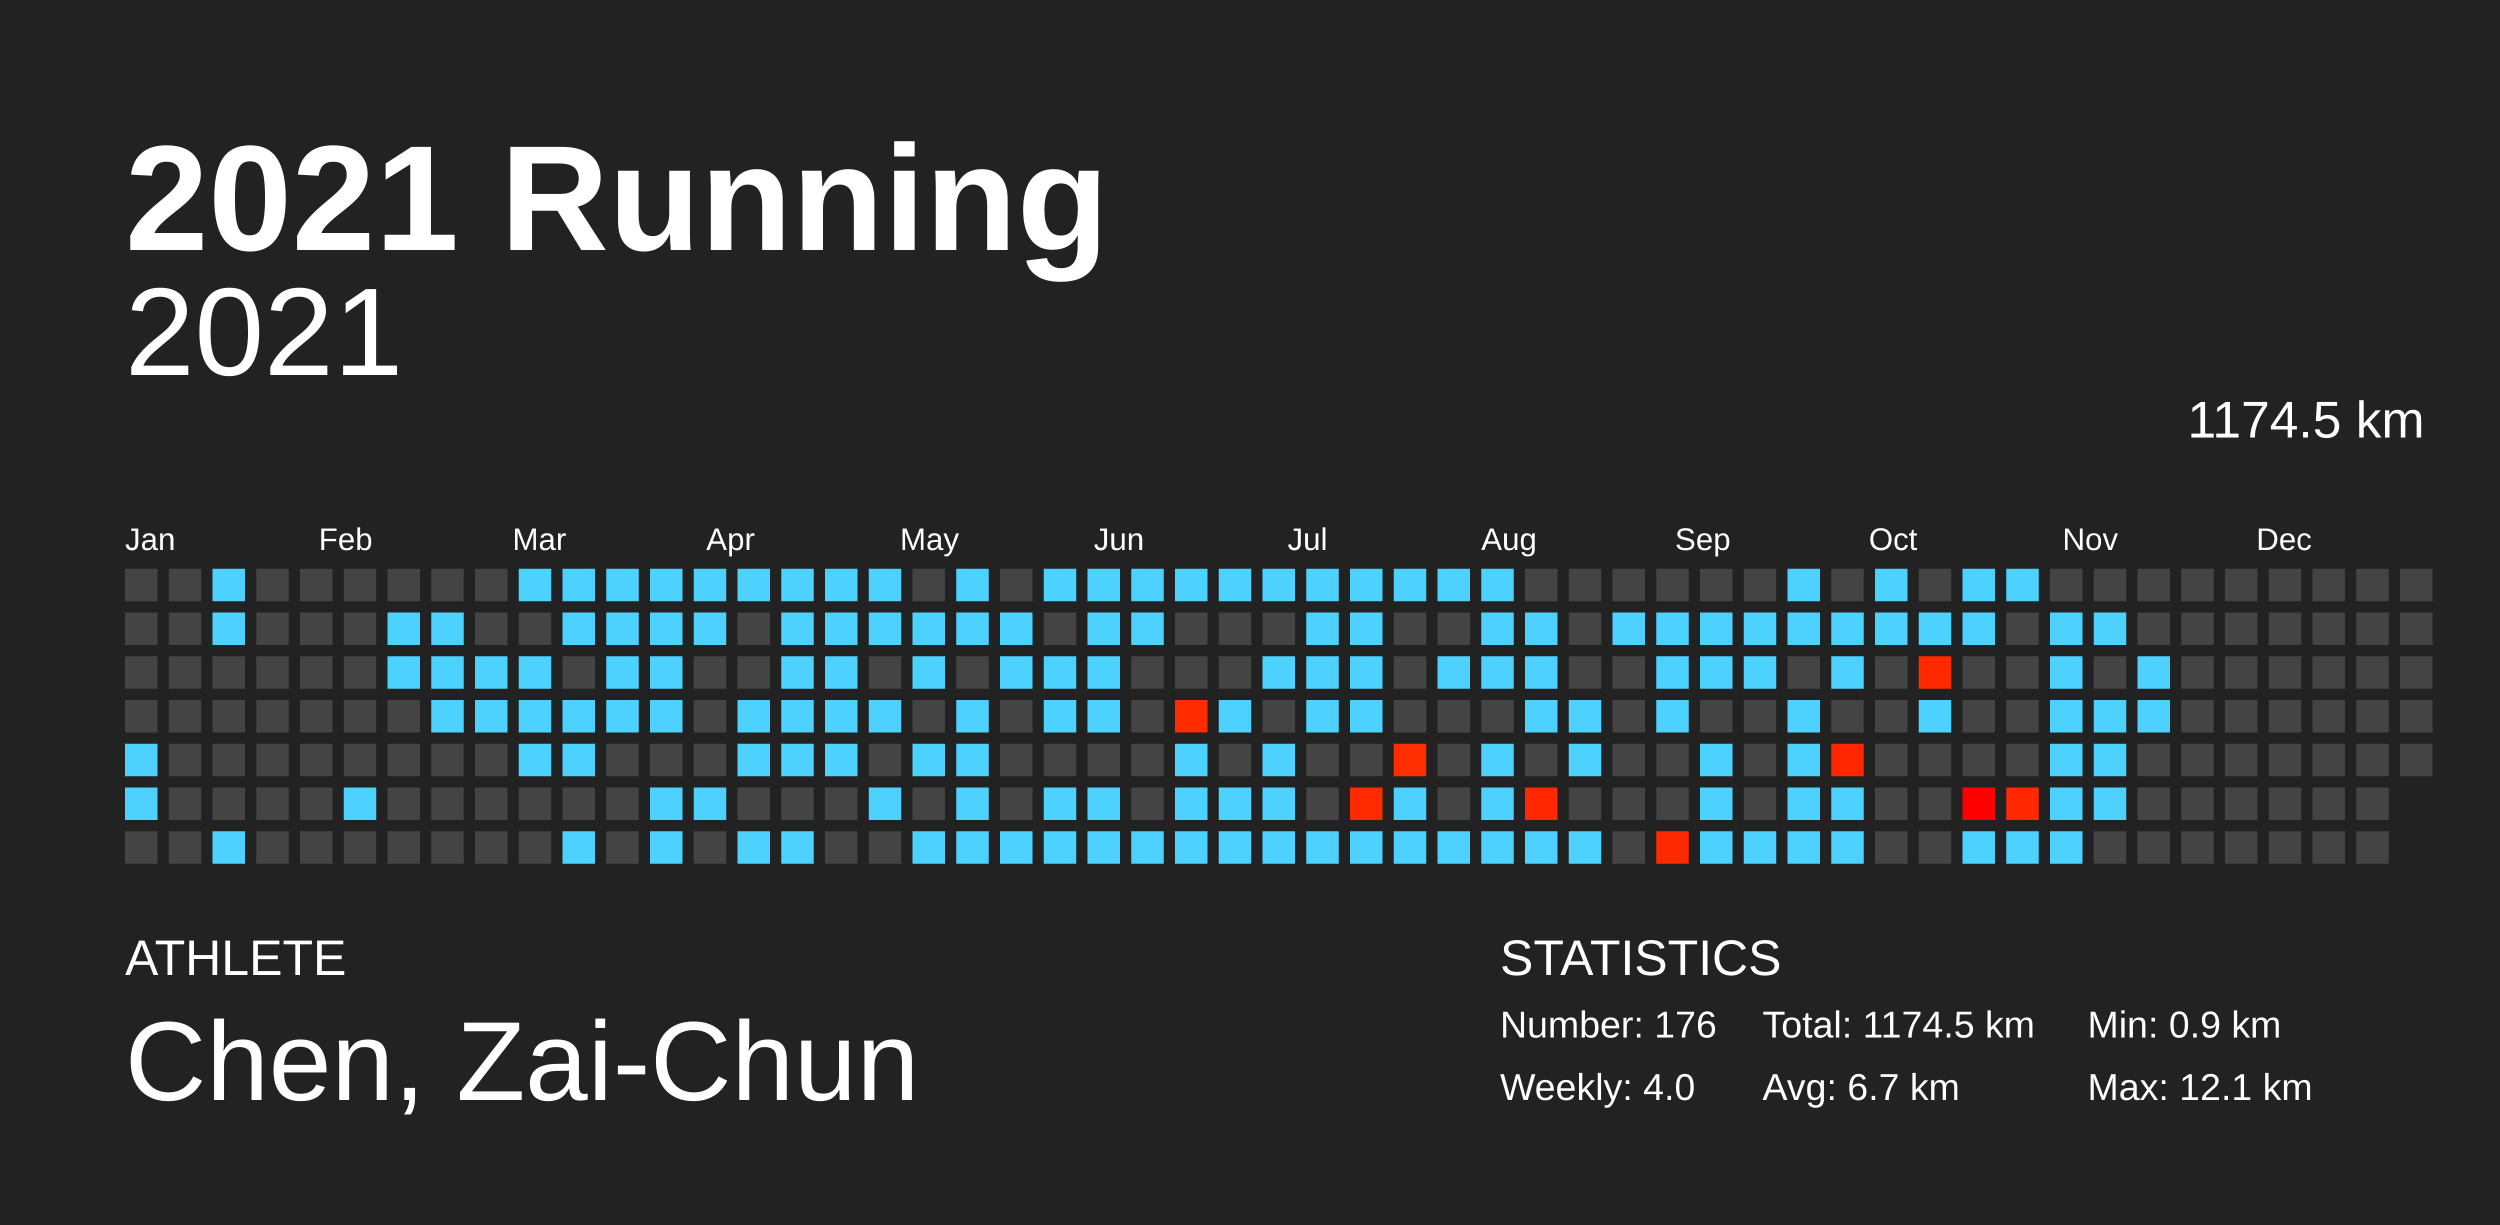
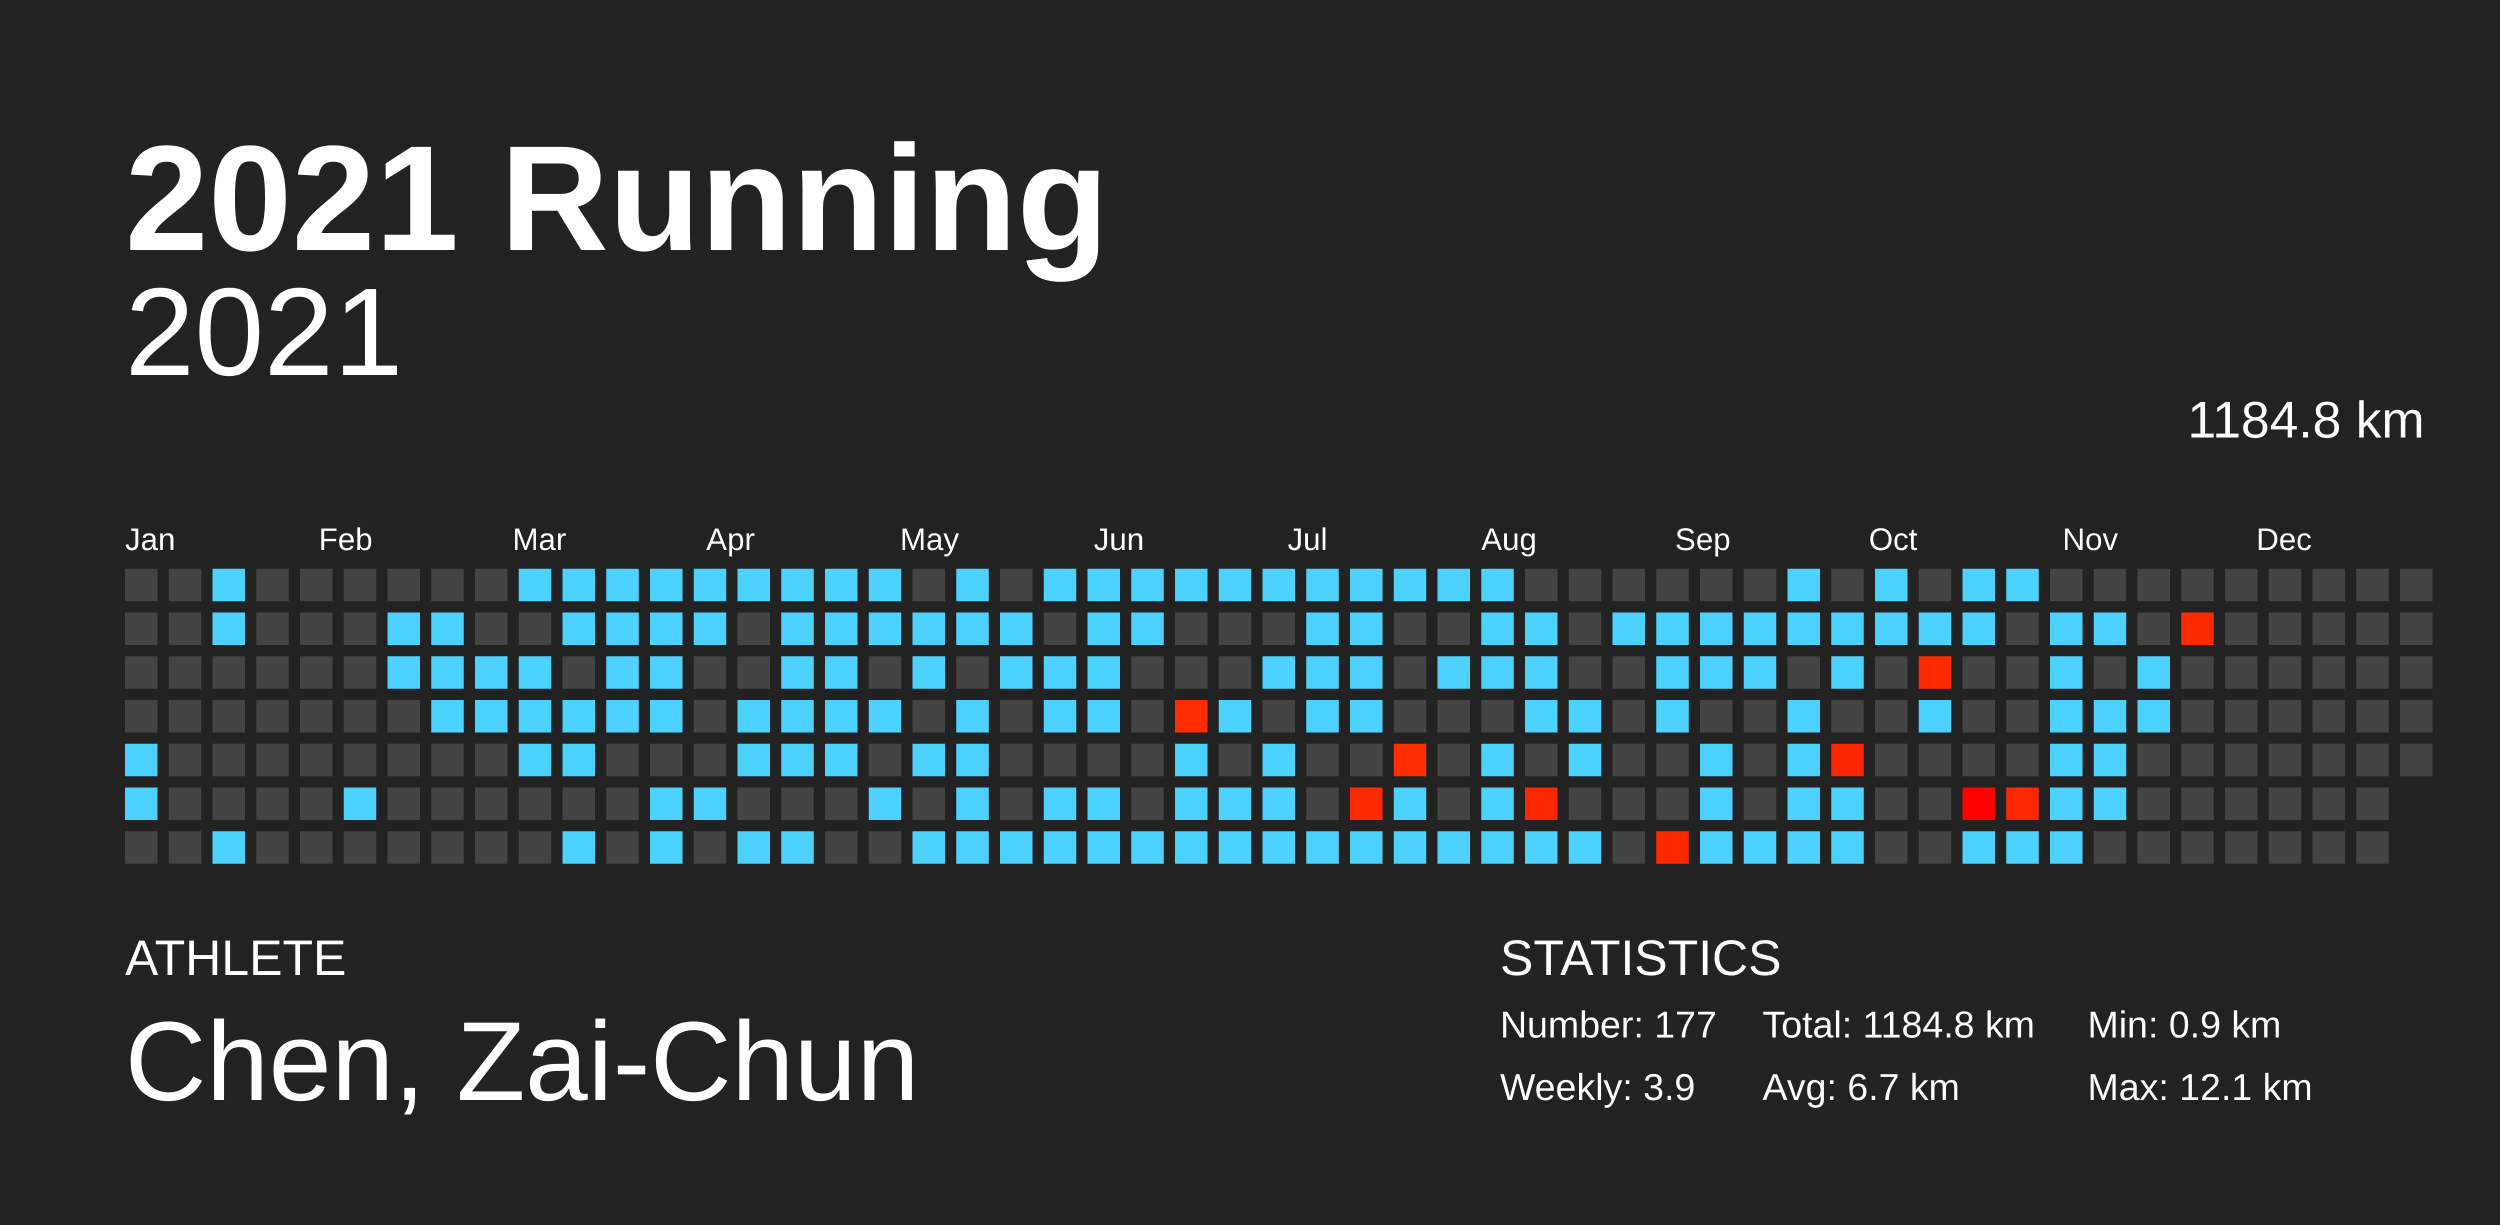
<svg xmlns="http://www.w3.org/2000/svg" baseProfile="full" height="98mm" version="1.1" viewBox="0,0,200,98" width="200mm">
  <defs />
  <rect fill="#222222" height="98" width="200" x="0" y="0" />
  <text fill="#FFFFFF" style="font-size:12px; font-family:Arial; font-weight:bold;" x="10" y="20">2021 Running</text>
  <text fill="#FFFFFF" style="font-size:4px; font-family:Arial" x="10" y="78">ATHLETE</text>
  <text fill="#FFFFFF" style="font-size:9px; font-family:Arial" x="10" y="88">Chen, Zai-Chun</text>
  <text fill="#FFFFFF" style="font-size:4px; font-family:Arial" x="120" y="78">STATISTICS</text>
-   <text fill="#FFFFFF" style="font-size:3px; font-family:Arial" x="120" y="83">Number: 176</text>
-   <text fill="#FFFFFF" style="font-size:3px; font-family:Arial" x="120" y="88">Weekly: 4.0</text>
-   <text fill="#FFFFFF" style="font-size:3px; font-family:Arial" x="141" y="83">Total: 1174.5 km</text>
+   <text fill="#FFFFFF" style="font-size:3px; font-family:Arial" x="120" y="83">Number: 177</text>
+   <text fill="#FFFFFF" style="font-size:3px; font-family:Arial" x="120" y="88">Weekly: 3.9</text>
+   <text fill="#FFFFFF" style="font-size:3px; font-family:Arial" x="141" y="83">Total: 1184.8 km</text>
  <text fill="#FFFFFF" style="font-size:3px; font-family:Arial" x="141" y="88">Avg: 6.7 km</text>
  <text fill="#FFFFFF" style="font-size:3px; font-family:Arial" x="167" y="83">Min: 0.9 km</text>
  <text fill="#FFFFFF" style="font-size:3px; font-family:Arial" x="167" y="88">Max: 12.1 km</text>
  <text alignment-baseline="hanging" fill="#FFFFFF" style="font-size:10.0px; font-family:Arial;" x="10" y="30">2021</text>
-   <text alignment-baseline="hanging" fill="#FFFFFF" style="font-size:4.125px; font-family:Arial;" x="175" y="35">1174.5 km</text>
+   <text alignment-baseline="hanging" fill="#FFFFFF" style="font-size:4.125px; font-family:Arial;" x="175" y="35">1184.8 km</text>
  <text fill="#FFFFFF" style="font-size:2.5px; font-family:Arial" x="10.0" y="44">Jan</text>
  <text fill="#FFFFFF" style="font-size:2.5px; font-family:Arial" x="25.5" y="44">Feb</text>
  <text fill="#FFFFFF" style="font-size:2.5px; font-family:Arial" x="41.0" y="44">Mar</text>
  <text fill="#FFFFFF" style="font-size:2.5px; font-family:Arial" x="56.5" y="44">Apr</text>
  <text fill="#FFFFFF" style="font-size:2.5px; font-family:Arial" x="72.0" y="44">May</text>
  <text fill="#FFFFFF" style="font-size:2.5px; font-family:Arial" x="87.5" y="44">Jun</text>
  <text fill="#FFFFFF" style="font-size:2.5px; font-family:Arial" x="103.0" y="44">Jul</text>
  <text fill="#FFFFFF" style="font-size:2.5px; font-family:Arial" x="118.5" y="44">Aug</text>
  <text fill="#FFFFFF" style="font-size:2.5px; font-family:Arial" x="134.0" y="44">Sep</text>
  <text fill="#FFFFFF" style="font-size:2.5px; font-family:Arial" x="149.5" y="44">Oct</text>
  <text fill="#FFFFFF" style="font-size:2.5px; font-family:Arial" x="165.0" y="44">Nov</text>
  <text fill="#FFFFFF" style="font-size:2.5px; font-family:Arial" x="180.5" y="44">Dec</text>
  <rect fill="#444444" height="2.6" width="2.6" x="10.0" y="45.5" />
  <rect fill="#444444" height="2.6" width="2.6" x="10.0" y="49.0" />
  <rect fill="#444444" height="2.6" width="2.6" x="10.0" y="52.5" />
  <rect fill="#444444" height="2.6" width="2.6" x="10.0" y="56.0" />
  <rect fill="#4dd2ff" height="2.6" width="2.6" x="10.0" y="59.5" />
  <rect fill="#4dd2ff" height="2.6" width="2.6" x="10.0" y="63.0" />
  <rect fill="#444444" height="2.6" width="2.6" x="10.0" y="66.5" />
  <rect fill="#444444" height="2.6" width="2.6" x="13.5" y="45.5" />
  <rect fill="#444444" height="2.6" width="2.6" x="13.5" y="49.0" />
  <rect fill="#444444" height="2.6" width="2.6" x="13.5" y="52.5" />
  <rect fill="#444444" height="2.6" width="2.6" x="13.5" y="56.0" />
  <rect fill="#444444" height="2.6" width="2.6" x="13.5" y="59.5" />
  <rect fill="#444444" height="2.6" width="2.6" x="13.5" y="63.0" />
  <rect fill="#444444" height="2.6" width="2.6" x="13.5" y="66.5" />
  <rect fill="#4dd2ff" height="2.6" width="2.6" x="17.0" y="45.5" />
  <rect fill="#4dd2ff" height="2.6" width="2.6" x="17.0" y="49.0" />
  <rect fill="#444444" height="2.6" width="2.6" x="17.0" y="52.5" />
  <rect fill="#444444" height="2.6" width="2.6" x="17.0" y="56.0" />
  <rect fill="#444444" height="2.6" width="2.6" x="17.0" y="59.5" />
  <rect fill="#444444" height="2.6" width="2.6" x="17.0" y="63.0" />
  <rect fill="#4dd2ff" height="2.6" width="2.6" x="17.0" y="66.5" />
  <rect fill="#444444" height="2.6" width="2.6" x="20.5" y="45.5" />
  <rect fill="#444444" height="2.6" width="2.6" x="20.5" y="49.0" />
  <rect fill="#444444" height="2.6" width="2.6" x="20.5" y="52.5" />
  <rect fill="#444444" height="2.6" width="2.6" x="20.5" y="56.0" />
  <rect fill="#444444" height="2.6" width="2.6" x="20.5" y="59.5" />
  <rect fill="#444444" height="2.6" width="2.6" x="20.5" y="63.0" />
  <rect fill="#444444" height="2.6" width="2.6" x="20.5" y="66.5" />
  <rect fill="#444444" height="2.6" width="2.6" x="24.0" y="45.5" />
  <rect fill="#444444" height="2.6" width="2.6" x="24.0" y="49.0" />
  <rect fill="#444444" height="2.6" width="2.6" x="24.0" y="52.5" />
  <rect fill="#444444" height="2.6" width="2.6" x="24.0" y="56.0" />
  <rect fill="#444444" height="2.6" width="2.6" x="24.0" y="59.5" />
  <rect fill="#444444" height="2.6" width="2.6" x="24.0" y="63.0" />
  <rect fill="#444444" height="2.6" width="2.6" x="24.0" y="66.5" />
  <rect fill="#444444" height="2.6" width="2.6" x="27.5" y="45.5" />
  <rect fill="#444444" height="2.6" width="2.6" x="27.5" y="49.0" />
  <rect fill="#444444" height="2.6" width="2.6" x="27.5" y="52.5" />
  <rect fill="#444444" height="2.6" width="2.6" x="27.5" y="56.0" />
  <rect fill="#444444" height="2.6" width="2.6" x="27.5" y="59.5" />
  <rect fill="#4dd2ff" height="2.6" width="2.6" x="27.5" y="63.0" />
  <rect fill="#444444" height="2.6" width="2.6" x="27.5" y="66.5" />
  <rect fill="#444444" height="2.6" width="2.6" x="31.0" y="45.5" />
  <rect fill="#4dd2ff" height="2.6" width="2.6" x="31.0" y="49.0" />
  <rect fill="#4dd2ff" height="2.6" width="2.6" x="31.0" y="52.5" />
  <rect fill="#444444" height="2.6" width="2.6" x="31.0" y="56.0" />
  <rect fill="#444444" height="2.6" width="2.6" x="31.0" y="59.5" />
  <rect fill="#444444" height="2.6" width="2.6" x="31.0" y="63.0" />
  <rect fill="#444444" height="2.6" width="2.6" x="31.0" y="66.5" />
  <rect fill="#444444" height="2.6" width="2.6" x="34.5" y="45.5" />
  <rect fill="#4dd2ff" height="2.6" width="2.6" x="34.5" y="49.0" />
  <rect fill="#4dd2ff" height="2.6" width="2.6" x="34.5" y="52.5" />
  <rect fill="#4dd2ff" height="2.6" width="2.6" x="34.5" y="56.0" />
  <rect fill="#444444" height="2.6" width="2.6" x="34.5" y="59.5" />
  <rect fill="#444444" height="2.6" width="2.6" x="34.5" y="63.0" />
  <rect fill="#444444" height="2.6" width="2.6" x="34.5" y="66.5" />
  <rect fill="#444444" height="2.6" width="2.6" x="38.0" y="45.5" />
  <rect fill="#444444" height="2.6" width="2.6" x="38.0" y="49.0" />
  <rect fill="#4dd2ff" height="2.6" width="2.6" x="38.0" y="52.5" />
  <rect fill="#4dd2ff" height="2.6" width="2.6" x="38.0" y="56.0" />
  <rect fill="#444444" height="2.6" width="2.6" x="38.0" y="59.5" />
  <rect fill="#444444" height="2.6" width="2.6" x="38.0" y="63.0" />
  <rect fill="#444444" height="2.6" width="2.6" x="38.0" y="66.5" />
  <rect fill="#4dd2ff" height="2.6" width="2.6" x="41.5" y="45.5" />
  <rect fill="#444444" height="2.6" width="2.6" x="41.5" y="49.0" />
  <rect fill="#4dd2ff" height="2.6" width="2.6" x="41.5" y="52.5" />
  <rect fill="#4dd2ff" height="2.6" width="2.6" x="41.5" y="56.0" />
  <rect fill="#4dd2ff" height="2.6" width="2.6" x="41.5" y="59.5" />
  <rect fill="#444444" height="2.6" width="2.6" x="41.5" y="63.0" />
  <rect fill="#444444" height="2.6" width="2.6" x="41.5" y="66.5" />
  <rect fill="#4dd2ff" height="2.6" width="2.6" x="45.0" y="45.5" />
  <rect fill="#4dd2ff" height="2.6" width="2.6" x="45.0" y="49.0" />
  <rect fill="#444444" height="2.6" width="2.6" x="45.0" y="52.5" />
  <rect fill="#4dd2ff" height="2.6" width="2.6" x="45.0" y="56.0" />
  <rect fill="#4dd2ff" height="2.6" width="2.6" x="45.0" y="59.5" />
  <rect fill="#444444" height="2.6" width="2.6" x="45.0" y="63.0" />
  <rect fill="#4dd2ff" height="2.6" width="2.6" x="45.0" y="66.5" />
  <rect fill="#4dd2ff" height="2.6" width="2.6" x="48.5" y="45.5" />
  <rect fill="#4dd2ff" height="2.6" width="2.6" x="48.5" y="49.0" />
  <rect fill="#4dd2ff" height="2.6" width="2.6" x="48.5" y="52.5" />
  <rect fill="#4dd2ff" height="2.6" width="2.6" x="48.5" y="56.0" />
  <rect fill="#444444" height="2.6" width="2.6" x="48.5" y="59.5" />
  <rect fill="#444444" height="2.6" width="2.6" x="48.5" y="63.0" />
  <rect fill="#444444" height="2.6" width="2.6" x="48.5" y="66.5" />
  <rect fill="#4dd2ff" height="2.6" width="2.6" x="52.0" y="45.5" />
  <rect fill="#4dd2ff" height="2.6" width="2.6" x="52.0" y="49.0" />
  <rect fill="#4dd2ff" height="2.6" width="2.6" x="52.0" y="52.5" />
  <rect fill="#4dd2ff" height="2.6" width="2.6" x="52.0" y="56.0" />
  <rect fill="#444444" height="2.6" width="2.6" x="52.0" y="59.5" />
  <rect fill="#4dd2ff" height="2.6" width="2.6" x="52.0" y="63.0" />
  <rect fill="#4dd2ff" height="2.6" width="2.6" x="52.0" y="66.5" />
  <rect fill="#4dd2ff" height="2.6" width="2.6" x="55.5" y="45.5" />
  <rect fill="#4dd2ff" height="2.6" width="2.6" x="55.5" y="49.0" />
  <rect fill="#444444" height="2.6" width="2.6" x="55.5" y="52.5" />
  <rect fill="#444444" height="2.6" width="2.6" x="55.5" y="56.0" />
  <rect fill="#444444" height="2.6" width="2.6" x="55.5" y="59.5" />
  <rect fill="#4dd2ff" height="2.6" width="2.6" x="55.5" y="63.0" />
  <rect fill="#444444" height="2.6" width="2.6" x="55.5" y="66.5" />
  <rect fill="#4dd2ff" height="2.6" width="2.6" x="59.0" y="45.5" />
  <rect fill="#444444" height="2.6" width="2.6" x="59.0" y="49.0" />
  <rect fill="#444444" height="2.6" width="2.6" x="59.0" y="52.5" />
  <rect fill="#4dd2ff" height="2.6" width="2.6" x="59.0" y="56.0" />
  <rect fill="#4dd2ff" height="2.6" width="2.6" x="59.0" y="59.5" />
  <rect fill="#444444" height="2.6" width="2.6" x="59.0" y="63.0" />
  <rect fill="#4dd2ff" height="2.6" width="2.6" x="59.0" y="66.5" />
  <rect fill="#4dd2ff" height="2.6" width="2.6" x="62.5" y="45.5" />
  <rect fill="#4dd2ff" height="2.6" width="2.6" x="62.5" y="49.0" />
  <rect fill="#4dd2ff" height="2.6" width="2.6" x="62.5" y="52.5" />
  <rect fill="#4dd2ff" height="2.6" width="2.6" x="62.5" y="56.0" />
  <rect fill="#4dd2ff" height="2.6" width="2.6" x="62.5" y="59.5" />
  <rect fill="#444444" height="2.6" width="2.6" x="62.5" y="63.0" />
  <rect fill="#4dd2ff" height="2.6" width="2.6" x="62.5" y="66.5" />
  <rect fill="#4dd2ff" height="2.6" width="2.6" x="66.0" y="45.5" />
  <rect fill="#4dd2ff" height="2.6" width="2.6" x="66.0" y="49.0" />
  <rect fill="#4dd2ff" height="2.6" width="2.6" x="66.0" y="52.5" />
  <rect fill="#4dd2ff" height="2.6" width="2.6" x="66.0" y="56.0" />
  <rect fill="#4dd2ff" height="2.6" width="2.6" x="66.0" y="59.5" />
  <rect fill="#444444" height="2.6" width="2.6" x="66.0" y="63.0" />
  <rect fill="#444444" height="2.6" width="2.6" x="66.0" y="66.5" />
  <rect fill="#4dd2ff" height="2.6" width="2.6" x="69.5" y="45.5" />
  <rect fill="#4dd2ff" height="2.6" width="2.6" x="69.5" y="49.0" />
  <rect fill="#444444" height="2.6" width="2.6" x="69.5" y="52.5" />
  <rect fill="#4dd2ff" height="2.6" width="2.6" x="69.5" y="56.0" />
  <rect fill="#444444" height="2.6" width="2.6" x="69.5" y="59.5" />
  <rect fill="#4dd2ff" height="2.6" width="2.6" x="69.5" y="63.0" />
  <rect fill="#444444" height="2.6" width="2.6" x="69.5" y="66.5" />
  <rect fill="#444444" height="2.6" width="2.6" x="73.0" y="45.5" />
  <rect fill="#4dd2ff" height="2.6" width="2.6" x="73.0" y="49.0" />
  <rect fill="#4dd2ff" height="2.6" width="2.6" x="73.0" y="52.5" />
  <rect fill="#444444" height="2.6" width="2.6" x="73.0" y="56.0" />
  <rect fill="#4dd2ff" height="2.6" width="2.6" x="73.0" y="59.5" />
  <rect fill="#444444" height="2.6" width="2.6" x="73.0" y="63.0" />
  <rect fill="#4dd2ff" height="2.6" width="2.6" x="73.0" y="66.5" />
  <rect fill="#4dd2ff" height="2.6" width="2.6" x="76.5" y="45.5" />
  <rect fill="#4dd2ff" height="2.6" width="2.6" x="76.5" y="49.0" />
  <rect fill="#444444" height="2.6" width="2.6" x="76.5" y="52.5" />
  <rect fill="#4dd2ff" height="2.6" width="2.6" x="76.5" y="56.0" />
  <rect fill="#4dd2ff" height="2.6" width="2.6" x="76.5" y="59.5" />
  <rect fill="#4dd2ff" height="2.6" width="2.6" x="76.5" y="63.0" />
  <rect fill="#4dd2ff" height="2.6" width="2.6" x="76.5" y="66.5" />
  <rect fill="#444444" height="2.6" width="2.6" x="80.0" y="45.5" />
  <rect fill="#4dd2ff" height="2.6" width="2.6" x="80.0" y="49.0" />
  <rect fill="#4dd2ff" height="2.6" width="2.6" x="80.0" y="52.5" />
  <rect fill="#444444" height="2.6" width="2.6" x="80.0" y="56.0" />
  <rect fill="#444444" height="2.6" width="2.6" x="80.0" y="59.5" />
  <rect fill="#444444" height="2.6" width="2.6" x="80.0" y="63.0" />
  <rect fill="#4dd2ff" height="2.6" width="2.6" x="80.0" y="66.5" />
  <rect fill="#4dd2ff" height="2.6" width="2.6" x="83.5" y="45.5" />
  <rect fill="#444444" height="2.6" width="2.6" x="83.5" y="49.0" />
  <rect fill="#4dd2ff" height="2.6" width="2.6" x="83.5" y="52.5" />
  <rect fill="#4dd2ff" height="2.6" width="2.6" x="83.5" y="56.0" />
  <rect fill="#444444" height="2.6" width="2.6" x="83.5" y="59.5" />
  <rect fill="#4dd2ff" height="2.6" width="2.6" x="83.5" y="63.0" />
  <rect fill="#4dd2ff" height="2.6" width="2.6" x="83.5" y="66.5" />
  <rect fill="#4dd2ff" height="2.6" width="2.6" x="87.0" y="45.5" />
  <rect fill="#4dd2ff" height="2.6" width="2.6" x="87.0" y="49.0" />
  <rect fill="#4dd2ff" height="2.6" width="2.6" x="87.0" y="52.5" />
  <rect fill="#4dd2ff" height="2.6" width="2.6" x="87.0" y="56.0" />
  <rect fill="#444444" height="2.6" width="2.6" x="87.0" y="59.5" />
  <rect fill="#4dd2ff" height="2.6" width="2.6" x="87.0" y="63.0" />
  <rect fill="#4dd2ff" height="2.6" width="2.6" x="87.0" y="66.5" />
  <rect fill="#4dd2ff" height="2.6" width="2.6" x="90.5" y="45.5" />
  <rect fill="#4dd2ff" height="2.6" width="2.6" x="90.5" y="49.0" />
  <rect fill="#444444" height="2.6" width="2.6" x="90.5" y="52.5" />
  <rect fill="#444444" height="2.6" width="2.6" x="90.5" y="56.0" />
  <rect fill="#444444" height="2.6" width="2.6" x="90.5" y="59.5" />
  <rect fill="#444444" height="2.6" width="2.6" x="90.5" y="63.0" />
  <rect fill="#4dd2ff" height="2.6" width="2.6" x="90.5" y="66.5" />
  <rect fill="#4dd2ff" height="2.6" width="2.6" x="94.0" y="45.5" />
  <rect fill="#444444" height="2.6" width="2.6" x="94.0" y="49.0" />
  <rect fill="#444444" height="2.6" width="2.6" x="94.0" y="52.5" />
  <rect fill="#ff2c00" height="2.6" width="2.6" x="94.0" y="56.0" />
  <rect fill="#4dd2ff" height="2.6" width="2.6" x="94.0" y="59.5" />
  <rect fill="#4dd2ff" height="2.6" width="2.6" x="94.0" y="63.0" />
  <rect fill="#4dd2ff" height="2.6" width="2.6" x="94.0" y="66.5" />
  <rect fill="#4dd2ff" height="2.6" width="2.6" x="97.5" y="45.5" />
  <rect fill="#444444" height="2.6" width="2.6" x="97.5" y="49.0" />
  <rect fill="#444444" height="2.6" width="2.6" x="97.5" y="52.5" />
  <rect fill="#4dd2ff" height="2.6" width="2.6" x="97.5" y="56.0" />
  <rect fill="#444444" height="2.6" width="2.6" x="97.5" y="59.5" />
  <rect fill="#4dd2ff" height="2.6" width="2.6" x="97.5" y="63.0" />
  <rect fill="#4dd2ff" height="2.6" width="2.6" x="97.5" y="66.5" />
  <rect fill="#4dd2ff" height="2.6" width="2.6" x="101.0" y="45.5" />
  <rect fill="#444444" height="2.6" width="2.6" x="101.0" y="49.0" />
  <rect fill="#4dd2ff" height="2.6" width="2.6" x="101.0" y="52.5" />
  <rect fill="#444444" height="2.6" width="2.6" x="101.0" y="56.0" />
  <rect fill="#4dd2ff" height="2.6" width="2.6" x="101.0" y="59.5" />
  <rect fill="#4dd2ff" height="2.6" width="2.6" x="101.0" y="63.0" />
  <rect fill="#4dd2ff" height="2.6" width="2.6" x="101.0" y="66.5" />
  <rect fill="#4dd2ff" height="2.6" width="2.6" x="104.5" y="45.5" />
  <rect fill="#4dd2ff" height="2.6" width="2.6" x="104.5" y="49.0" />
  <rect fill="#4dd2ff" height="2.6" width="2.6" x="104.5" y="52.5" />
  <rect fill="#4dd2ff" height="2.6" width="2.6" x="104.5" y="56.0" />
  <rect fill="#444444" height="2.6" width="2.6" x="104.5" y="59.5" />
  <rect fill="#444444" height="2.6" width="2.6" x="104.5" y="63.0" />
  <rect fill="#4dd2ff" height="2.6" width="2.6" x="104.5" y="66.5" />
  <rect fill="#4dd2ff" height="2.6" width="2.6" x="108.0" y="45.5" />
  <rect fill="#4dd2ff" height="2.6" width="2.6" x="108.0" y="49.0" />
  <rect fill="#4dd2ff" height="2.6" width="2.6" x="108.0" y="52.5" />
  <rect fill="#4dd2ff" height="2.6" width="2.6" x="108.0" y="56.0" />
  <rect fill="#444444" height="2.6" width="2.6" x="108.0" y="59.5" />
  <rect fill="#ff2a00" height="2.6" width="2.6" x="108.0" y="63.0" />
  <rect fill="#4dd2ff" height="2.6" width="2.6" x="108.0" y="66.5" />
  <rect fill="#4dd2ff" height="2.6" width="2.6" x="111.5" y="45.5" />
  <rect fill="#444444" height="2.6" width="2.6" x="111.5" y="49.0" />
  <rect fill="#444444" height="2.6" width="2.6" x="111.5" y="52.5" />
  <rect fill="#444444" height="2.6" width="2.6" x="111.5" y="56.0" />
  <rect fill="#ff2e00" height="2.6" width="2.6" x="111.5" y="59.5" />
  <rect fill="#4dd2ff" height="2.6" width="2.6" x="111.5" y="63.0" />
  <rect fill="#4dd2ff" height="2.6" width="2.6" x="111.5" y="66.5" />
  <rect fill="#4dd2ff" height="2.6" width="2.6" x="115.0" y="45.5" />
  <rect fill="#444444" height="2.6" width="2.6" x="115.0" y="49.0" />
  <rect fill="#4dd2ff" height="2.6" width="2.6" x="115.0" y="52.5" />
  <rect fill="#444444" height="2.6" width="2.6" x="115.0" y="56.0" />
  <rect fill="#444444" height="2.6" width="2.6" x="115.0" y="59.5" />
  <rect fill="#444444" height="2.6" width="2.6" x="115.0" y="63.0" />
  <rect fill="#4dd2ff" height="2.6" width="2.6" x="115.0" y="66.5" />
  <rect fill="#4dd2ff" height="2.6" width="2.6" x="118.5" y="45.5" />
  <rect fill="#4dd2ff" height="2.6" width="2.6" x="118.5" y="49.0" />
  <rect fill="#4dd2ff" height="2.6" width="2.6" x="118.5" y="52.5" />
  <rect fill="#444444" height="2.6" width="2.6" x="118.5" y="56.0" />
  <rect fill="#4dd2ff" height="2.6" width="2.6" x="118.5" y="59.5" />
  <rect fill="#4dd2ff" height="2.6" width="2.6" x="118.5" y="63.0" />
  <rect fill="#4dd2ff" height="2.6" width="2.6" x="118.5" y="66.5" />
  <rect fill="#444444" height="2.6" width="2.6" x="122.0" y="45.5" />
  <rect fill="#4dd2ff" height="2.6" width="2.6" x="122.0" y="49.0" />
  <rect fill="#4dd2ff" height="2.6" width="2.6" x="122.0" y="52.5" />
  <rect fill="#4dd2ff" height="2.6" width="2.6" x="122.0" y="56.0" />
  <rect fill="#444444" height="2.6" width="2.6" x="122.0" y="59.5" />
  <rect fill="#ff2700" height="2.6" width="2.6" x="122.0" y="63.0" />
  <rect fill="#4dd2ff" height="2.6" width="2.6" x="122.0" y="66.5" />
  <rect fill="#444444" height="2.6" width="2.6" x="125.5" y="45.5" />
  <rect fill="#444444" height="2.6" width="2.6" x="125.5" y="49.0" />
  <rect fill="#444444" height="2.6" width="2.6" x="125.5" y="52.5" />
  <rect fill="#4dd2ff" height="2.6" width="2.6" x="125.5" y="56.0" />
  <rect fill="#4dd2ff" height="2.6" width="2.6" x="125.5" y="59.5" />
  <rect fill="#444444" height="2.6" width="2.6" x="125.5" y="63.0" />
  <rect fill="#4dd2ff" height="2.6" width="2.6" x="125.5" y="66.5" />
  <rect fill="#444444" height="2.6" width="2.6" x="129.0" y="45.5" />
  <rect fill="#4dd2ff" height="2.6" width="2.6" x="129.0" y="49.0" />
  <rect fill="#444444" height="2.6" width="2.6" x="129.0" y="52.5" />
  <rect fill="#444444" height="2.6" width="2.6" x="129.0" y="56.0" />
  <rect fill="#444444" height="2.6" width="2.6" x="129.0" y="59.5" />
  <rect fill="#444444" height="2.6" width="2.6" x="129.0" y="63.0" />
  <rect fill="#444444" height="2.6" width="2.6" x="129.0" y="66.5" />
  <rect fill="#444444" height="2.6" width="2.6" x="132.5" y="45.5" />
  <rect fill="#4dd2ff" height="2.6" width="2.6" x="132.5" y="49.0" />
  <rect fill="#4dd2ff" height="2.6" width="2.6" x="132.5" y="52.5" />
  <rect fill="#4dd2ff" height="2.6" width="2.6" x="132.5" y="56.0" />
  <rect fill="#444444" height="2.6" width="2.6" x="132.5" y="59.5" />
  <rect fill="#444444" height="2.6" width="2.6" x="132.5" y="63.0" />
  <rect fill="#ff2900" height="2.6" width="2.6" x="132.5" y="66.5" />
  <rect fill="#444444" height="2.6" width="2.6" x="136.0" y="45.5" />
  <rect fill="#4dd2ff" height="2.6" width="2.6" x="136.0" y="49.0" />
  <rect fill="#4dd2ff" height="2.6" width="2.6" x="136.0" y="52.5" />
  <rect fill="#444444" height="2.6" width="2.6" x="136.0" y="56.0" />
  <rect fill="#4dd2ff" height="2.6" width="2.6" x="136.0" y="59.5" />
  <rect fill="#4dd2ff" height="2.6" width="2.6" x="136.0" y="63.0" />
  <rect fill="#4dd2ff" height="2.6" width="2.6" x="136.0" y="66.5" />
  <rect fill="#444444" height="2.6" width="2.6" x="139.5" y="45.5" />
  <rect fill="#4dd2ff" height="2.6" width="2.6" x="139.5" y="49.0" />
  <rect fill="#4dd2ff" height="2.6" width="2.6" x="139.5" y="52.5" />
  <rect fill="#444444" height="2.6" width="2.6" x="139.5" y="56.0" />
  <rect fill="#444444" height="2.6" width="2.6" x="139.5" y="59.5" />
  <rect fill="#444444" height="2.6" width="2.6" x="139.5" y="63.0" />
  <rect fill="#4dd2ff" height="2.6" width="2.6" x="139.5" y="66.5" />
  <rect fill="#4dd2ff" height="2.6" width="2.6" x="143.0" y="45.5" />
  <rect fill="#4dd2ff" height="2.6" width="2.6" x="143.0" y="49.0" />
  <rect fill="#444444" height="2.6" width="2.6" x="143.0" y="52.5" />
  <rect fill="#4dd2ff" height="2.6" width="2.6" x="143.0" y="56.0" />
  <rect fill="#4dd2ff" height="2.6" width="2.6" x="143.0" y="59.5" />
  <rect fill="#4dd2ff" height="2.6" width="2.6" x="143.0" y="63.0" />
  <rect fill="#4dd2ff" height="2.6" width="2.6" x="143.0" y="66.5" />
  <rect fill="#444444" height="2.6" width="2.6" x="146.5" y="45.5" />
  <rect fill="#4dd2ff" height="2.6" width="2.6" x="146.5" y="49.0" />
  <rect fill="#4dd2ff" height="2.6" width="2.6" x="146.5" y="52.5" />
  <rect fill="#444444" height="2.6" width="2.6" x="146.5" y="56.0" />
  <rect fill="#ff2600" height="2.6" width="2.6" x="146.5" y="59.5" />
  <rect fill="#4dd2ff" height="2.6" width="2.6" x="146.5" y="63.0" />
  <rect fill="#4dd2ff" height="2.6" width="2.6" x="146.5" y="66.5" />
  <rect fill="#4dd2ff" height="2.6" width="2.6" x="150.0" y="45.5" />
  <rect fill="#4dd2ff" height="2.6" width="2.6" x="150.0" y="49.0" />
  <rect fill="#444444" height="2.6" width="2.6" x="150.0" y="52.5" />
  <rect fill="#444444" height="2.6" width="2.6" x="150.0" y="56.0" />
  <rect fill="#444444" height="2.6" width="2.6" x="150.0" y="59.5" />
  <rect fill="#444444" height="2.6" width="2.6" x="150.0" y="63.0" />
  <rect fill="#444444" height="2.6" width="2.6" x="150.0" y="66.5" />
  <rect fill="#444444" height="2.6" width="2.6" x="153.5" y="45.5" />
  <rect fill="#4dd2ff" height="2.6" width="2.6" x="153.5" y="49.0" />
  <rect fill="#ff2a00" height="2.6" width="2.6" x="153.5" y="52.5" />
  <rect fill="#4dd2ff" height="2.6" width="2.6" x="153.5" y="56.0" />
  <rect fill="#444444" height="2.6" width="2.6" x="153.5" y="59.5" />
  <rect fill="#444444" height="2.6" width="2.6" x="153.5" y="63.0" />
  <rect fill="#444444" height="2.6" width="2.6" x="153.5" y="66.5" />
  <rect fill="#4dd2ff" height="2.6" width="2.6" x="157.0" y="45.5" />
  <rect fill="#4dd2ff" height="2.6" width="2.6" x="157.0" y="49.0" />
  <rect fill="#444444" height="2.6" width="2.6" x="157.0" y="52.5" />
  <rect fill="#444444" height="2.6" width="2.6" x="157.0" y="56.0" />
  <rect fill="#444444" height="2.6" width="2.6" x="157.0" y="59.5" />
  <rect fill="#ff0000" height="2.6" width="2.6" x="157.0" y="63.0" />
  <rect fill="#4dd2ff" height="2.6" width="2.6" x="157.0" y="66.5" />
  <rect fill="#4dd2ff" height="2.6" width="2.6" x="160.5" y="45.5" />
  <rect fill="#444444" height="2.6" width="2.6" x="160.5" y="49.0" />
  <rect fill="#444444" height="2.6" width="2.6" x="160.5" y="52.5" />
  <rect fill="#444444" height="2.6" width="2.6" x="160.5" y="56.0" />
  <rect fill="#444444" height="2.6" width="2.6" x="160.5" y="59.5" />
  <rect fill="#ff2800" height="2.6" width="2.6" x="160.5" y="63.0" />
  <rect fill="#4dd2ff" height="2.6" width="2.6" x="160.5" y="66.5" />
  <rect fill="#444444" height="2.6" width="2.6" x="164.0" y="45.5" />
  <rect fill="#4dd2ff" height="2.6" width="2.6" x="164.0" y="49.0" />
  <rect fill="#4dd2ff" height="2.6" width="2.6" x="164.0" y="52.5" />
  <rect fill="#4dd2ff" height="2.6" width="2.6" x="164.0" y="56.0" />
  <rect fill="#4dd2ff" height="2.6" width="2.6" x="164.0" y="59.5" />
  <rect fill="#4dd2ff" height="2.6" width="2.6" x="164.0" y="63.0" />
  <rect fill="#4dd2ff" height="2.6" width="2.6" x="164.0" y="66.5" />
  <rect fill="#444444" height="2.6" width="2.6" x="167.5" y="45.5" />
  <rect fill="#4dd2ff" height="2.6" width="2.6" x="167.5" y="49.0" />
  <rect fill="#444444" height="2.6" width="2.6" x="167.5" y="52.5" />
  <rect fill="#4dd2ff" height="2.6" width="2.6" x="167.5" y="56.0" />
  <rect fill="#4dd2ff" height="2.6" width="2.6" x="167.5" y="59.5" />
  <rect fill="#4dd2ff" height="2.6" width="2.6" x="167.5" y="63.0" />
  <rect fill="#444444" height="2.6" width="2.6" x="167.5" y="66.5" />
  <rect fill="#444444" height="2.6" width="2.6" x="171.0" y="45.5" />
  <rect fill="#444444" height="2.6" width="2.6" x="171.0" y="49.0" />
  <rect fill="#4dd2ff" height="2.6" width="2.6" x="171.0" y="52.5" />
  <rect fill="#4dd2ff" height="2.6" width="2.6" x="171.0" y="56.0" />
  <rect fill="#444444" height="2.6" width="2.6" x="171.0" y="59.5" />
  <rect fill="#444444" height="2.6" width="2.6" x="171.0" y="63.0" />
  <rect fill="#444444" height="2.6" width="2.6" x="171.0" y="66.5" />
  <rect fill="#444444" height="2.6" width="2.6" x="174.5" y="45.5" />
-   <rect fill="#444444" height="2.6" width="2.6" x="174.5" y="49.0" />
+   <rect fill="#ff2a00" height="2.6" width="2.6" x="174.5" y="49.0" />
  <rect fill="#444444" height="2.6" width="2.6" x="174.5" y="52.5" />
  <rect fill="#444444" height="2.6" width="2.6" x="174.5" y="56.0" />
  <rect fill="#444444" height="2.6" width="2.6" x="174.5" y="59.5" />
  <rect fill="#444444" height="2.6" width="2.6" x="174.5" y="63.0" />
  <rect fill="#444444" height="2.6" width="2.6" x="174.5" y="66.5" />
  <rect fill="#444444" height="2.6" width="2.6" x="178.0" y="45.5" />
  <rect fill="#444444" height="2.6" width="2.6" x="178.0" y="49.0" />
  <rect fill="#444444" height="2.6" width="2.6" x="178.0" y="52.5" />
  <rect fill="#444444" height="2.6" width="2.6" x="178.0" y="56.0" />
  <rect fill="#444444" height="2.6" width="2.6" x="178.0" y="59.5" />
  <rect fill="#444444" height="2.6" width="2.6" x="178.0" y="63.0" />
  <rect fill="#444444" height="2.6" width="2.6" x="178.0" y="66.5" />
  <rect fill="#444444" height="2.6" width="2.6" x="181.5" y="45.5" />
  <rect fill="#444444" height="2.6" width="2.6" x="181.5" y="49.0" />
  <rect fill="#444444" height="2.6" width="2.6" x="181.5" y="52.5" />
  <rect fill="#444444" height="2.6" width="2.6" x="181.5" y="56.0" />
  <rect fill="#444444" height="2.6" width="2.6" x="181.5" y="59.5" />
  <rect fill="#444444" height="2.6" width="2.6" x="181.5" y="63.0" />
  <rect fill="#444444" height="2.6" width="2.6" x="181.5" y="66.5" />
  <rect fill="#444444" height="2.6" width="2.6" x="185.0" y="45.5" />
  <rect fill="#444444" height="2.6" width="2.6" x="185.0" y="49.0" />
  <rect fill="#444444" height="2.6" width="2.6" x="185.0" y="52.5" />
  <rect fill="#444444" height="2.6" width="2.6" x="185.0" y="56.0" />
  <rect fill="#444444" height="2.6" width="2.6" x="185.0" y="59.5" />
  <rect fill="#444444" height="2.6" width="2.6" x="185.0" y="63.0" />
  <rect fill="#444444" height="2.6" width="2.6" x="185.0" y="66.5" />
  <rect fill="#444444" height="2.6" width="2.6" x="188.5" y="45.5" />
  <rect fill="#444444" height="2.6" width="2.6" x="188.5" y="49.0" />
  <rect fill="#444444" height="2.6" width="2.6" x="188.5" y="52.5" />
  <rect fill="#444444" height="2.6" width="2.6" x="188.5" y="56.0" />
  <rect fill="#444444" height="2.6" width="2.6" x="188.5" y="59.5" />
  <rect fill="#444444" height="2.6" width="2.6" x="188.5" y="63.0" />
  <rect fill="#444444" height="2.6" width="2.6" x="188.5" y="66.5" />
  <rect fill="#444444" height="2.6" width="2.6" x="192.0" y="45.5" />
  <rect fill="#444444" height="2.6" width="2.6" x="192.0" y="49.0" />
  <rect fill="#444444" height="2.6" width="2.6" x="192.0" y="52.5" />
  <rect fill="#444444" height="2.6" width="2.6" x="192.0" y="56.0" />
  <rect fill="#444444" height="2.6" width="2.6" x="192.0" y="59.5" />
</svg>
